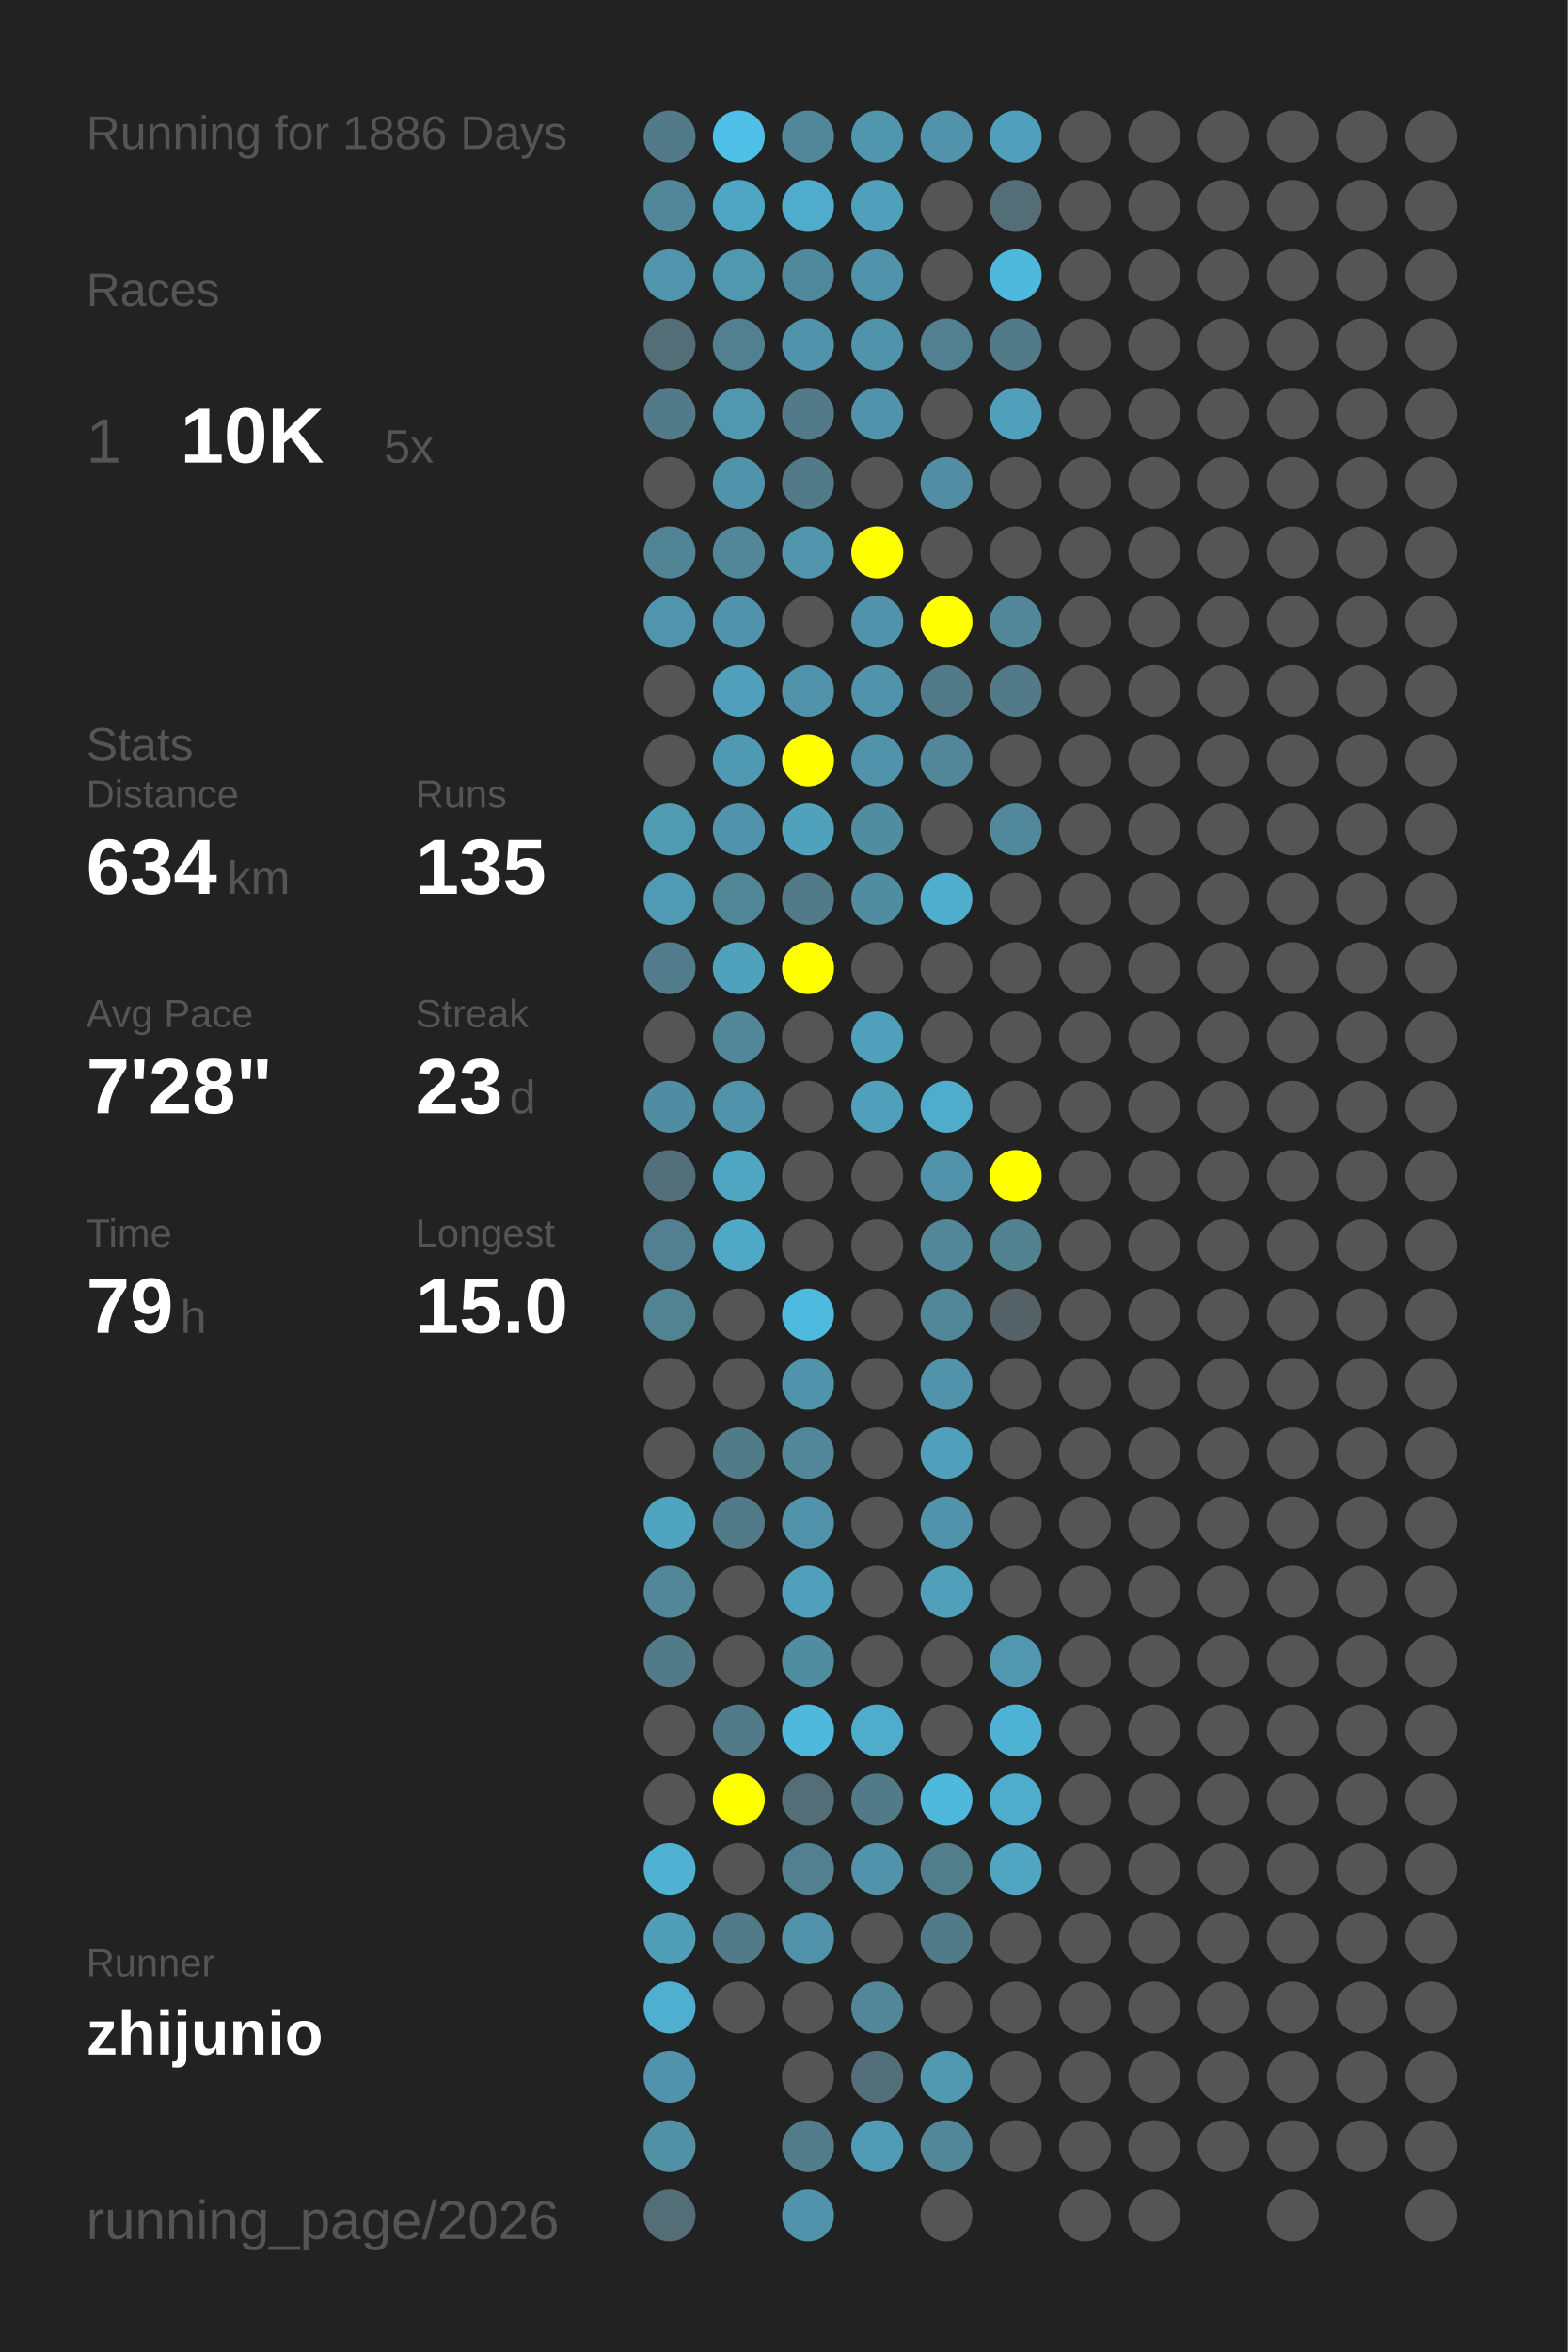
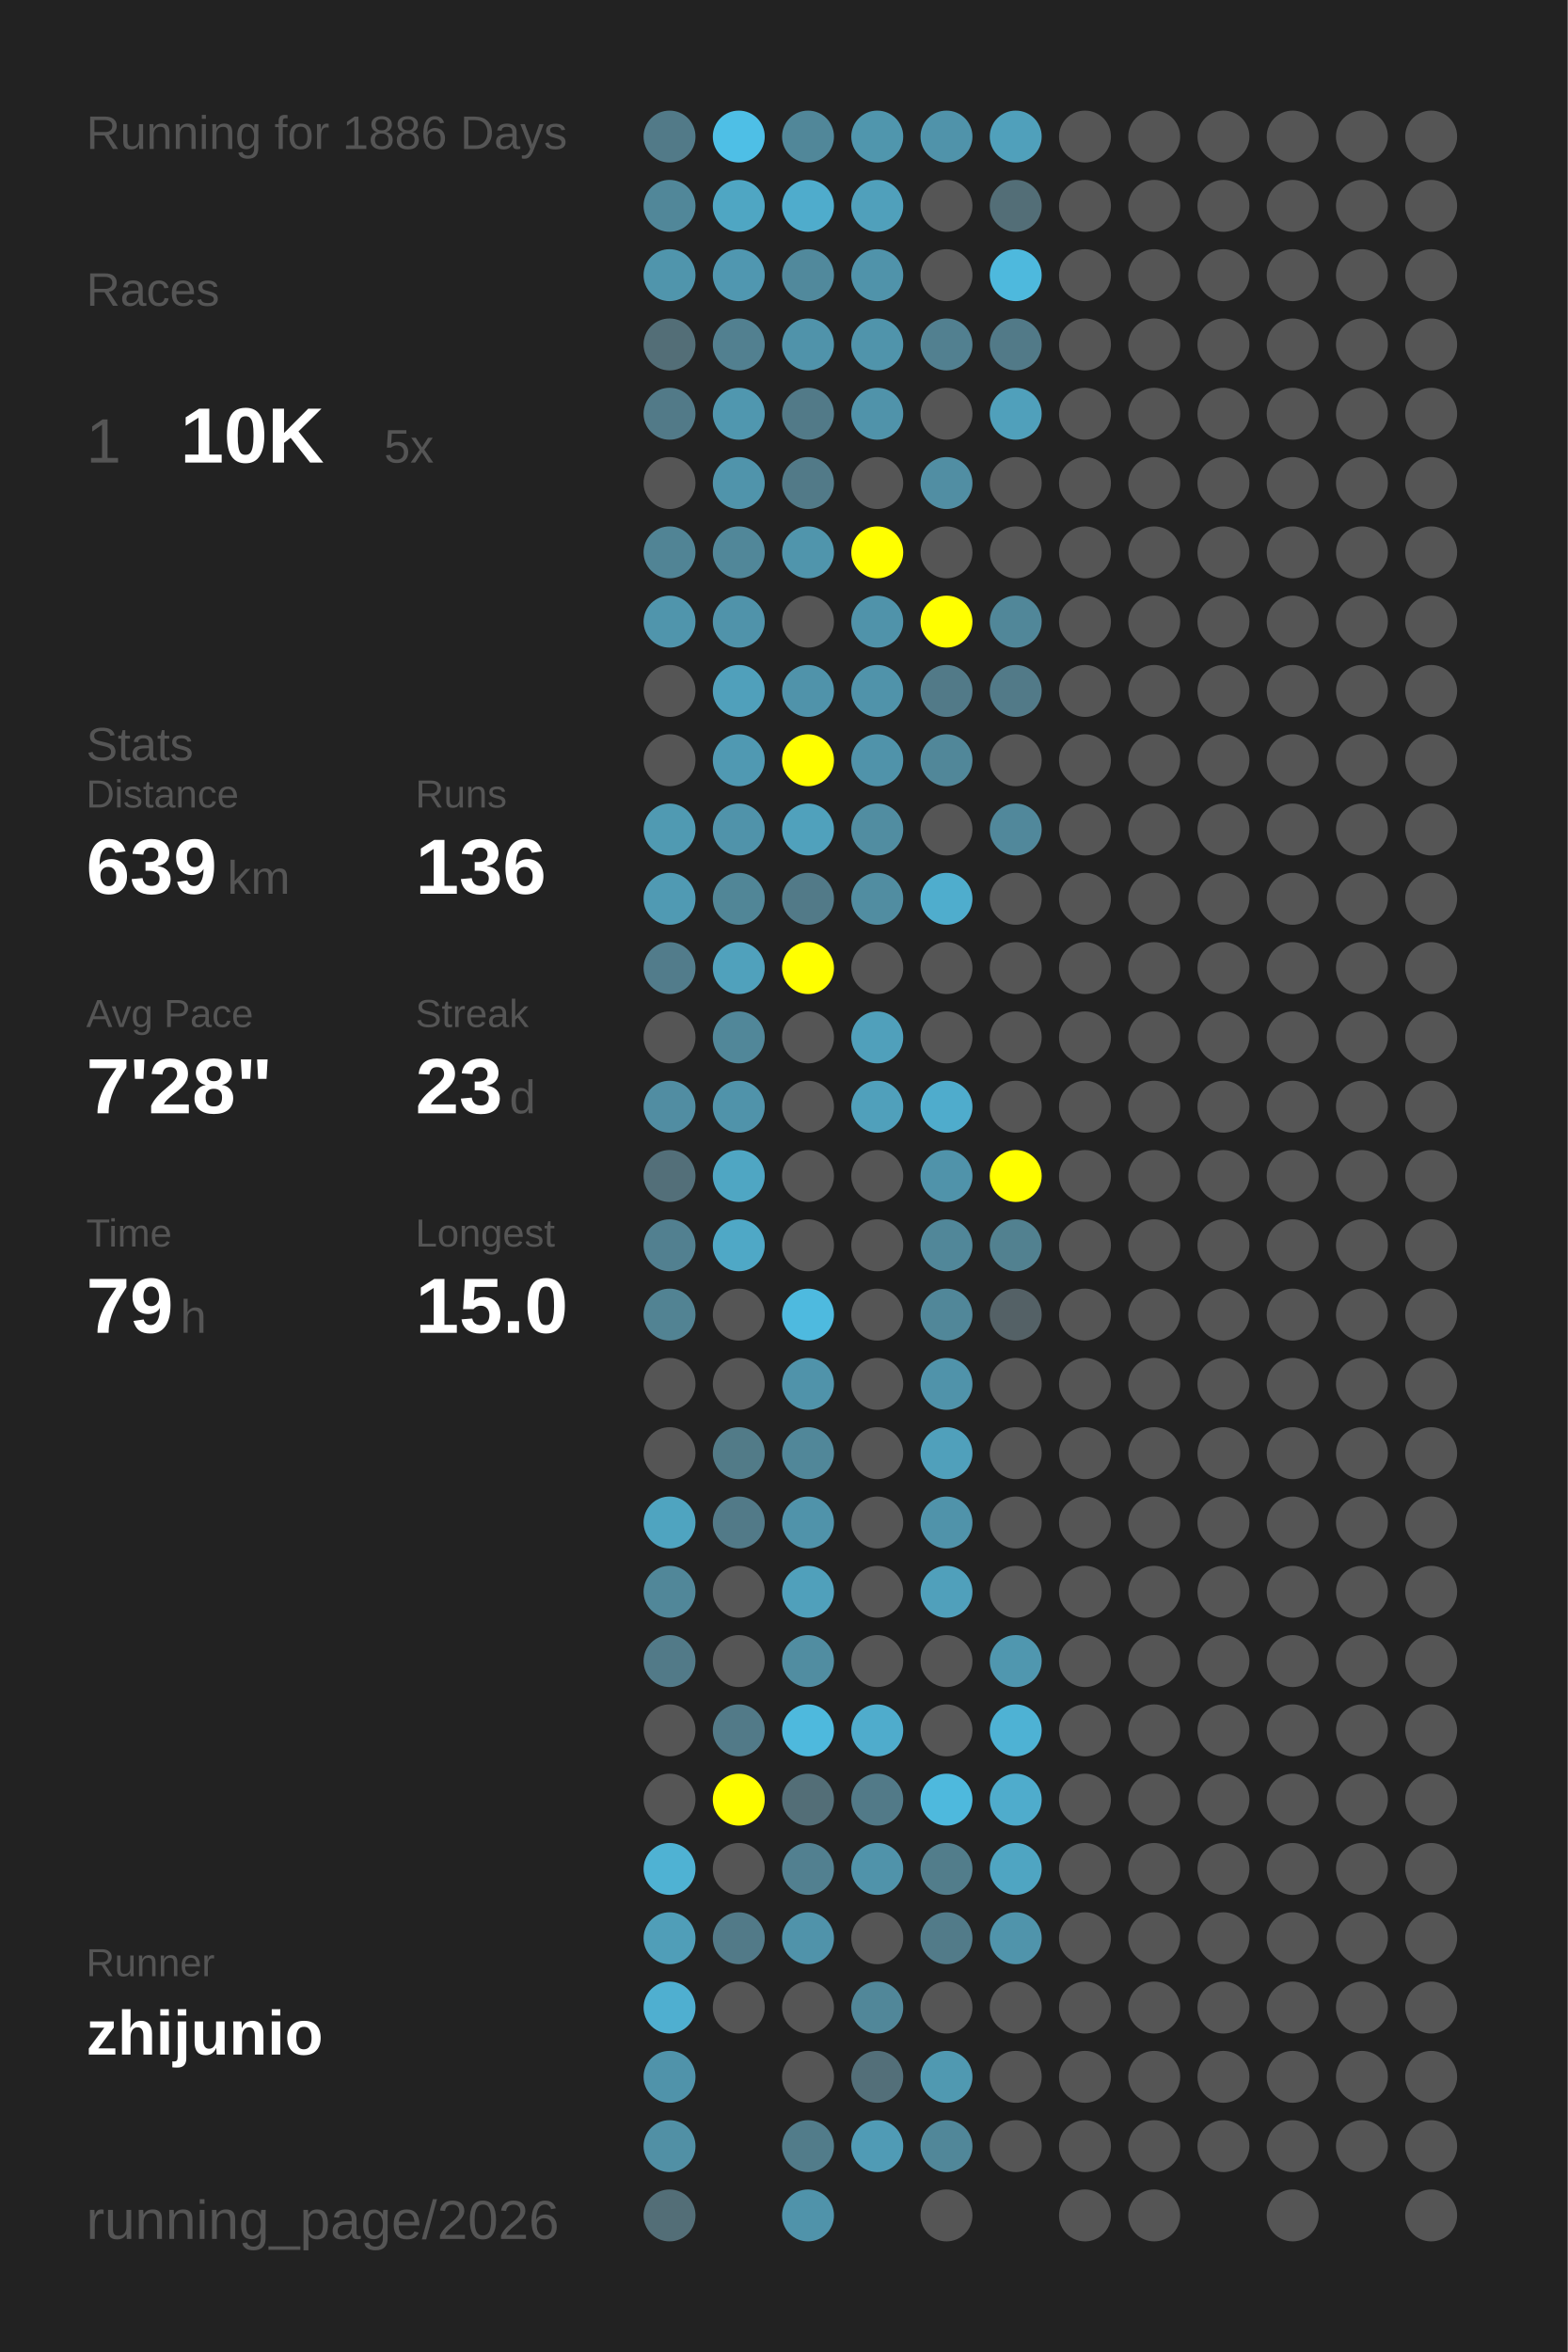
<svg xmlns="http://www.w3.org/2000/svg" baseProfile="full" height="300mm" version="1.1" viewBox="0,0,200,300" width="200mm">
  <defs />
  <rect fill="#222222" height="300" width="200" x="0" y="0" />
  <text fill="#555555" style="font-size:6px; font-family:Arial;" x="11" y="19">Running for 1886 Days</text>
  <text fill="#555555" style="font-size:6px; font-family:Arial;" x="11" y="39">Races</text>
  <text fill="#555555" style="font-size:8px; font-family:Arial;" x="11" y="59">1</text>
  <text fill="#FFFFFF" style="font-size:10px; font-family:Arial; font-weight:bold;" x="23" y="59">10K</text>
  <text fill="#555555" style="font-size:6px; font-family:Arial;" x="49" y="59">5x</text>
  <text fill="#555555" style="font-size:6px; font-family:Arial;" x="11" y="97">Stats</text>
  <text fill="#555555" style="font-size:5px; font-family:Arial;" x="11" y="103">Distance</text>
-   <text fill="#FFFFFF" style="font-size:10px; font-family:Arial; font-weight:bold;" x="11" y="114">634</text>
+   <text fill="#FFFFFF" style="font-size:10px; font-family:Arial; font-weight:bold;" x="11" y="114">639</text>
  <text fill="#555555" style="font-size:6px; font-family:Arial;" x="29" y="114">km</text>
  <text fill="#555555" style="font-size:5px; font-family:Arial;" x="53" y="103">Runs</text>
-   <text fill="#FFFFFF" style="font-size:10px; font-family:Arial; font-weight:bold;" x="53" y="114">135</text>
+   <text fill="#FFFFFF" style="font-size:10px; font-family:Arial; font-weight:bold;" x="53" y="114">136</text>
  <text fill="#555555" style="font-size:5px; font-family:Arial;" x="11" y="131">Avg Pace</text>
  <text fill="#FFFFFF" style="font-size:10px; font-family:Arial; font-weight:bold;" x="11" y="142">7'28"</text>
  <text fill="#555555" style="font-size:5px; font-family:Arial;" x="53" y="131">Streak</text>
  <text fill="#FFFFFF" style="font-size:10px; font-family:Arial; font-weight:bold;" x="53" y="142">23</text>
  <text fill="#555555" style="font-size:6px; font-family:Arial;" x="65" y="142">d</text>
  <text fill="#555555" style="font-size:5px; font-family:Arial;" x="11" y="159">Time</text>
  <text fill="#FFFFFF" style="font-size:10px; font-family:Arial; font-weight:bold;" x="11" y="170">79</text>
  <text fill="#555555" style="font-size:6px; font-family:Arial;" x="23" y="170">h</text>
  <text fill="#555555" style="font-size:5px; font-family:Arial;" x="53" y="159">Longest</text>
  <text fill="#FFFFFF" style="font-size:10px; font-family:Arial; font-weight:bold;" x="53" y="170">15.0</text>
  <text fill="#555555" style="font-size:5px; font-family:Arial;" x="11" y="252.065">Runner</text>
  <text fill="#FFFFFF" style="font-size:8px; font-family:Arial; font-weight:bold;" x="11" y="262.065">zhijunio</text>
  <text fill="#555555" style="font-size:7px; font-family:Arial;" x="11" y="285.581">running_page/2026</text>
  <circle cx="85.417" cy="17.419" fill="#527a88" r="3.312" />
  <circle cx="85.417" cy="26.258" fill="#518799" r="3.312" />
  <circle cx="85.417" cy="35.097" fill="#5095ac" r="3.312" />
  <circle cx="85.417" cy="43.935" fill="#536e77" r="3.312" />
  <circle cx="85.417" cy="52.774" fill="#527a88" r="3.312" />
  <circle cx="85.417" cy="61.613" fill="#555555" r="3.312" />
  <circle cx="85.417" cy="70.452" fill="#518495" r="3.312" />
  <circle cx="85.417" cy="79.29" fill="#5095ac" r="3.312" />
  <circle cx="85.417" cy="88.129" fill="#555555" r="3.312" />
  <circle cx="85.417" cy="96.968" fill="#555555" r="3.312" />
  <circle cx="85.417" cy="105.806" fill="#509ab2" r="3.312" />
  <circle cx="85.417" cy="114.645" fill="#509ab3" r="3.312" />
  <circle cx="85.417" cy="123.484" fill="#527c8b" r="3.312" />
  <circle cx="85.417" cy="132.323" fill="#555555" r="3.312" />
  <circle cx="85.417" cy="141.161" fill="#518da2" r="3.312" />
  <circle cx="85.417" cy="150" fill="#536f79" r="3.312" />
  <circle cx="85.417" cy="158.839" fill="#528090" r="3.312" />
  <circle cx="85.417" cy="167.677" fill="#528393" r="3.312" />
  <circle cx="85.417" cy="176.516" fill="#555555" r="3.312" />
  <circle cx="85.417" cy="185.355" fill="#555555" r="3.312" />
  <circle cx="85.417" cy="194.194" fill="#4fa4c0" r="3.312" />
  <circle cx="85.417" cy="203.032" fill="#518799" r="3.312" />
  <circle cx="85.417" cy="211.871" fill="#527a88" r="3.312" />
  <circle cx="85.417" cy="220.71" fill="#555555" r="3.312" />
  <circle cx="85.417" cy="229.548" fill="#555555" r="3.312" />
  <circle cx="85.417" cy="238.387" fill="#4fb2d3" r="3.312" />
  <circle cx="85.417" cy="247.226" fill="#509eb8" r="3.312" />
  <circle cx="85.417" cy="256.065" fill="#4fafd0" r="3.312" />
  <circle cx="85.417" cy="264.903" fill="#5093aa" r="3.312" />
  <circle cx="85.417" cy="273.742" fill="#5190a5" r="3.312" />
  <circle cx="85.417" cy="282.581" fill="#536e77" r="3.312" />
  <circle cx="94.25" cy="17.419" fill="#4ebfe6" r="3.312" />
  <circle cx="94.25" cy="26.258" fill="#4fa6c3" r="3.312" />
  <circle cx="94.25" cy="35.097" fill="#5097b0" r="3.312" />
  <circle cx="94.25" cy="43.935" fill="#528090" r="3.312" />
  <circle cx="94.25" cy="52.774" fill="#5097af" r="3.312" />
  <circle cx="94.25" cy="61.613" fill="#5094ab" r="3.312" />
  <circle cx="94.25" cy="70.452" fill="#518799" r="3.312" />
  <circle cx="94.25" cy="79.29" fill="#5093aa" r="3.312" />
  <circle cx="94.25" cy="88.129" fill="#50a0bb" r="3.312" />
  <circle cx="94.25" cy="96.968" fill="#5099b2" r="3.312" />
  <circle cx="94.25" cy="105.806" fill="#5093aa" r="3.312" />
  <circle cx="94.25" cy="114.645" fill="#518697" r="3.312" />
  <circle cx="94.25" cy="123.484" fill="#50a1bc" r="3.312" />
  <circle cx="94.25" cy="132.323" fill="#518799" r="3.312" />
  <circle cx="94.25" cy="141.161" fill="#5093aa" r="3.312" />
  <circle cx="94.25" cy="150" fill="#4fa6c3" r="3.312" />
  <circle cx="94.25" cy="158.839" fill="#4fa8c6" r="3.312" />
  <circle cx="94.25" cy="167.677" fill="#555555" r="3.312" />
  <circle cx="94.25" cy="176.516" fill="#555555" r="3.312" />
  <circle cx="94.25" cy="185.355" fill="#527b88" r="3.312" />
  <circle cx="94.25" cy="194.194" fill="#527a88" r="3.312" />
  <circle cx="94.25" cy="203.032" fill="#555555" r="3.312" />
  <circle cx="94.25" cy="211.871" fill="#555555" r="3.312" />
  <circle cx="94.25" cy="220.71" fill="#527a88" r="3.312" />
  <circle cx="94.25" cy="229.548" fill="#FFFF00" r="3.312" />
  <circle cx="94.25" cy="238.387" fill="#555555" r="3.312" />
  <circle cx="94.25" cy="247.226" fill="#527a88" r="3.312" />
  <circle cx="94.25" cy="256.065" fill="#555555" r="3.312" />
  <circle cx="103.083" cy="17.419" fill="#518799" r="3.312" />
  <circle cx="103.083" cy="26.258" fill="#4faccc" r="3.312" />
  <circle cx="103.083" cy="35.097" fill="#51899c" r="3.312" />
  <circle cx="103.083" cy="43.935" fill="#5093aa" r="3.312" />
  <circle cx="103.083" cy="52.774" fill="#527a88" r="3.312" />
  <circle cx="103.083" cy="61.613" fill="#527a88" r="3.312" />
  <circle cx="103.083" cy="70.452" fill="#5095ac" r="3.312" />
  <circle cx="103.083" cy="79.29" fill="#555555" r="3.312" />
  <circle cx="103.083" cy="88.129" fill="#5093aa" r="3.312" />
  <circle cx="103.083" cy="96.968" fill="#FFFF00" r="3.312" />
  <circle cx="103.083" cy="105.806" fill="#50a1bc" r="3.312" />
  <circle cx="103.083" cy="114.645" fill="#527a88" r="3.312" />
  <circle cx="103.083" cy="123.484" fill="#FFFF00" r="3.312" />
  <circle cx="103.083" cy="132.323" fill="#555555" r="3.312" />
  <circle cx="103.083" cy="141.161" fill="#555555" r="3.312" />
  <circle cx="103.083" cy="150" fill="#555555" r="3.312" />
  <circle cx="103.083" cy="158.839" fill="#555555" r="3.312" />
  <circle cx="103.083" cy="167.677" fill="#4ebadf" r="3.312" />
  <circle cx="103.083" cy="176.516" fill="#5093aa" r="3.312" />
  <circle cx="103.083" cy="185.355" fill="#518799" r="3.312" />
  <circle cx="103.083" cy="194.194" fill="#5093aa" r="3.312" />
  <circle cx="103.083" cy="203.032" fill="#50a0bb" r="3.312" />
  <circle cx="103.083" cy="211.871" fill="#518da1" r="3.312" />
  <circle cx="103.083" cy="220.71" fill="#4eb9dd" r="3.312" />
  <circle cx="103.083" cy="229.548" fill="#536e77" r="3.312" />
  <circle cx="103.083" cy="238.387" fill="#528090" r="3.312" />
  <circle cx="103.083" cy="247.226" fill="#5093aa" r="3.312" />
  <circle cx="103.083" cy="256.065" fill="#555555" r="3.312" />
  <circle cx="103.083" cy="264.903" fill="#555555" r="3.312" />
  <circle cx="103.083" cy="273.742" fill="#527c8a" r="3.312" />
  <circle cx="103.083" cy="282.581" fill="#5093aa" r="3.312" />
  <circle cx="111.917" cy="17.419" fill="#5096ad" r="3.312" />
  <circle cx="111.917" cy="26.258" fill="#50a0bb" r="3.312" />
  <circle cx="111.917" cy="35.097" fill="#5093aa" r="3.312" />
  <circle cx="111.917" cy="43.935" fill="#5094ab" r="3.312" />
  <circle cx="111.917" cy="52.774" fill="#5093aa" r="3.312" />
  <circle cx="111.917" cy="61.613" fill="#555555" r="3.312" />
  <circle cx="111.917" cy="70.452" fill="#FFFF00" r="3.312" />
  <circle cx="111.917" cy="79.29" fill="#5093aa" r="3.312" />
  <circle cx="111.917" cy="88.129" fill="#5093aa" r="3.312" />
  <circle cx="111.917" cy="96.968" fill="#5093aa" r="3.312" />
  <circle cx="111.917" cy="105.806" fill="#518da1" r="3.312" />
  <circle cx="111.917" cy="114.645" fill="#518da1" r="3.312" />
  <circle cx="111.917" cy="123.484" fill="#555555" r="3.312" />
  <circle cx="111.917" cy="132.323" fill="#50a0bb" r="3.312" />
  <circle cx="111.917" cy="141.161" fill="#50a0bb" r="3.312" />
  <circle cx="111.917" cy="150" fill="#555555" r="3.312" />
  <circle cx="111.917" cy="158.839" fill="#555555" r="3.312" />
  <circle cx="111.917" cy="167.677" fill="#555555" r="3.312" />
  <circle cx="111.917" cy="176.516" fill="#555555" r="3.312" />
  <circle cx="111.917" cy="185.355" fill="#555555" r="3.312" />
  <circle cx="111.917" cy="194.194" fill="#555555" r="3.312" />
  <circle cx="111.917" cy="203.032" fill="#555555" r="3.312" />
  <circle cx="111.917" cy="211.871" fill="#555555" r="3.312" />
  <circle cx="111.917" cy="220.71" fill="#4faccc" r="3.312" />
  <circle cx="111.917" cy="229.548" fill="#527a88" r="3.312" />
  <circle cx="111.917" cy="238.387" fill="#5093aa" r="3.312" />
  <circle cx="111.917" cy="247.226" fill="#555555" r="3.312" />
  <circle cx="111.917" cy="256.065" fill="#518799" r="3.312" />
  <circle cx="111.917" cy="264.903" fill="#536f79" r="3.312" />
  <circle cx="111.917" cy="273.742" fill="#509bb5" r="3.312" />
  <circle cx="120.75" cy="17.419" fill="#5093aa" r="3.312" />
  <circle cx="120.75" cy="26.258" fill="#555555" r="3.312" />
  <circle cx="120.75" cy="35.097" fill="#555555" r="3.312" />
  <circle cx="120.75" cy="43.935" fill="#528090" r="3.312" />
  <circle cx="120.75" cy="52.774" fill="#555555" r="3.312" />
  <circle cx="120.75" cy="61.613" fill="#518ea3" r="3.312" />
  <circle cx="120.75" cy="70.452" fill="#555555" r="3.312" />
  <circle cx="120.75" cy="79.29" fill="#FFFF00" r="3.312" />
  <circle cx="120.75" cy="88.129" fill="#527a88" r="3.312" />
  <circle cx="120.75" cy="96.968" fill="#518799" r="3.312" />
  <circle cx="120.75" cy="105.806" fill="#555555" r="3.312" />
  <circle cx="120.75" cy="114.645" fill="#4fadcd" r="3.312" />
  <circle cx="120.75" cy="123.484" fill="#555555" r="3.312" />
  <circle cx="120.75" cy="132.323" fill="#555555" r="3.312" />
  <circle cx="120.75" cy="141.161" fill="#4faccc" r="3.312" />
  <circle cx="120.75" cy="150" fill="#5093aa" r="3.312" />
  <circle cx="120.75" cy="158.839" fill="#518799" r="3.312" />
  <circle cx="120.75" cy="167.677" fill="#518799" r="3.312" />
  <circle cx="120.75" cy="176.516" fill="#5093aa" r="3.312" />
  <circle cx="120.75" cy="185.355" fill="#50a0bb" r="3.312" />
  <circle cx="120.75" cy="194.194" fill="#5093aa" r="3.312" />
  <circle cx="120.75" cy="203.032" fill="#50a0bb" r="3.312" />
  <circle cx="120.75" cy="211.871" fill="#555555" r="3.312" />
  <circle cx="120.75" cy="220.71" fill="#555555" r="3.312" />
  <circle cx="120.75" cy="229.548" fill="#4eb9dd" r="3.312" />
  <circle cx="120.75" cy="238.387" fill="#527d8b" r="3.312" />
  <circle cx="120.75" cy="247.226" fill="#527b89" r="3.312" />
  <circle cx="120.75" cy="256.065" fill="#555555" r="3.312" />
  <circle cx="120.75" cy="264.903" fill="#5099b1" r="3.312" />
  <circle cx="120.75" cy="273.742" fill="#518799" r="3.312" />
  <circle cx="120.75" cy="282.581" fill="#555555" r="3.312" />
  <circle cx="129.583" cy="17.419" fill="#50a0bb" r="3.312" />
  <circle cx="129.583" cy="26.258" fill="#536e77" r="3.312" />
  <circle cx="129.583" cy="35.097" fill="#4eb9dd" r="3.312" />
  <circle cx="129.583" cy="43.935" fill="#527a88" r="3.312" />
  <circle cx="129.583" cy="52.774" fill="#50a0bb" r="3.312" />
  <circle cx="129.583" cy="61.613" fill="#555555" r="3.312" />
  <circle cx="129.583" cy="70.452" fill="#555555" r="3.312" />
  <circle cx="129.583" cy="79.29" fill="#518799" r="3.312" />
  <circle cx="129.583" cy="88.129" fill="#527a88" r="3.312" />
  <circle cx="129.583" cy="96.968" fill="#555555" r="3.312" />
  <circle cx="129.583" cy="105.806" fill="#51889b" r="3.312" />
  <circle cx="129.583" cy="114.645" fill="#555555" r="3.312" />
  <circle cx="129.583" cy="123.484" fill="#555555" r="3.312" />
  <circle cx="129.583" cy="132.323" fill="#555555" r="3.312" />
  <circle cx="129.583" cy="141.161" fill="#555555" r="3.312" />
  <circle cx="129.583" cy="150" fill="#FFFF00" r="3.312" />
  <circle cx="129.583" cy="158.839" fill="#528190" r="3.312" />
  <circle cx="129.583" cy="167.677" fill="#546166" r="3.312" />
  <circle cx="129.583" cy="176.516" fill="#555555" r="3.312" />
  <circle cx="129.583" cy="185.355" fill="#555555" r="3.312" />
  <circle cx="129.583" cy="194.194" fill="#555555" r="3.312" />
  <circle cx="129.583" cy="203.032" fill="#555555" r="3.312" />
  <circle cx="129.583" cy="211.871" fill="#5097af" r="3.312" />
  <circle cx="129.583" cy="220.71" fill="#4eb2d4" r="3.312" />
  <circle cx="129.583" cy="229.548" fill="#4faccc" r="3.312" />
  <circle cx="129.583" cy="238.387" fill="#4fa5c2" r="3.312" />
-   <circle cx="129.583" cy="247.226" fill="#555555" r="3.312" />
+   <circle cx="129.583" cy="247.226" fill="#5094ab" r="3.312" />
  <circle cx="129.583" cy="256.065" fill="#555555" r="3.312" />
  <circle cx="129.583" cy="264.903" fill="#555555" r="3.312" />
  <circle cx="129.583" cy="273.742" fill="#555555" r="3.312" />
  <circle cx="138.417" cy="17.419" fill="#555555" r="3.312" />
  <circle cx="138.417" cy="26.258" fill="#555555" r="3.312" />
  <circle cx="138.417" cy="35.097" fill="#555555" r="3.312" />
  <circle cx="138.417" cy="43.935" fill="#555555" r="3.312" />
  <circle cx="138.417" cy="52.774" fill="#555555" r="3.312" />
  <circle cx="138.417" cy="61.613" fill="#555555" r="3.312" />
  <circle cx="138.417" cy="70.452" fill="#555555" r="3.312" />
  <circle cx="138.417" cy="79.29" fill="#555555" r="3.312" />
  <circle cx="138.417" cy="88.129" fill="#555555" r="3.312" />
  <circle cx="138.417" cy="96.968" fill="#555555" r="3.312" />
  <circle cx="138.417" cy="105.806" fill="#555555" r="3.312" />
  <circle cx="138.417" cy="114.645" fill="#555555" r="3.312" />
  <circle cx="138.417" cy="123.484" fill="#555555" r="3.312" />
  <circle cx="138.417" cy="132.323" fill="#555555" r="3.312" />
  <circle cx="138.417" cy="141.161" fill="#555555" r="3.312" />
  <circle cx="138.417" cy="150" fill="#555555" r="3.312" />
  <circle cx="138.417" cy="158.839" fill="#555555" r="3.312" />
  <circle cx="138.417" cy="167.677" fill="#555555" r="3.312" />
  <circle cx="138.417" cy="176.516" fill="#555555" r="3.312" />
  <circle cx="138.417" cy="185.355" fill="#555555" r="3.312" />
  <circle cx="138.417" cy="194.194" fill="#555555" r="3.312" />
  <circle cx="138.417" cy="203.032" fill="#555555" r="3.312" />
  <circle cx="138.417" cy="211.871" fill="#555555" r="3.312" />
  <circle cx="138.417" cy="220.71" fill="#555555" r="3.312" />
  <circle cx="138.417" cy="229.548" fill="#555555" r="3.312" />
  <circle cx="138.417" cy="238.387" fill="#555555" r="3.312" />
  <circle cx="138.417" cy="247.226" fill="#555555" r="3.312" />
  <circle cx="138.417" cy="256.065" fill="#555555" r="3.312" />
  <circle cx="138.417" cy="264.903" fill="#555555" r="3.312" />
  <circle cx="138.417" cy="273.742" fill="#555555" r="3.312" />
  <circle cx="138.417" cy="282.581" fill="#555555" r="3.312" />
  <circle cx="147.25" cy="17.419" fill="#555555" r="3.312" />
  <circle cx="147.25" cy="26.258" fill="#555555" r="3.312" />
  <circle cx="147.25" cy="35.097" fill="#555555" r="3.312" />
  <circle cx="147.25" cy="43.935" fill="#555555" r="3.312" />
  <circle cx="147.25" cy="52.774" fill="#555555" r="3.312" />
  <circle cx="147.25" cy="61.613" fill="#555555" r="3.312" />
  <circle cx="147.25" cy="70.452" fill="#555555" r="3.312" />
  <circle cx="147.25" cy="79.29" fill="#555555" r="3.312" />
  <circle cx="147.25" cy="88.129" fill="#555555" r="3.312" />
  <circle cx="147.25" cy="96.968" fill="#555555" r="3.312" />
  <circle cx="147.25" cy="105.806" fill="#555555" r="3.312" />
  <circle cx="147.25" cy="114.645" fill="#555555" r="3.312" />
  <circle cx="147.25" cy="123.484" fill="#555555" r="3.312" />
  <circle cx="147.25" cy="132.323" fill="#555555" r="3.312" />
  <circle cx="147.25" cy="141.161" fill="#555555" r="3.312" />
  <circle cx="147.25" cy="150" fill="#555555" r="3.312" />
  <circle cx="147.25" cy="158.839" fill="#555555" r="3.312" />
  <circle cx="147.25" cy="167.677" fill="#555555" r="3.312" />
  <circle cx="147.25" cy="176.516" fill="#555555" r="3.312" />
  <circle cx="147.25" cy="185.355" fill="#555555" r="3.312" />
  <circle cx="147.25" cy="194.194" fill="#555555" r="3.312" />
  <circle cx="147.25" cy="203.032" fill="#555555" r="3.312" />
  <circle cx="147.25" cy="211.871" fill="#555555" r="3.312" />
  <circle cx="147.25" cy="220.71" fill="#555555" r="3.312" />
  <circle cx="147.25" cy="229.548" fill="#555555" r="3.312" />
  <circle cx="147.25" cy="238.387" fill="#555555" r="3.312" />
  <circle cx="147.25" cy="247.226" fill="#555555" r="3.312" />
  <circle cx="147.25" cy="256.065" fill="#555555" r="3.312" />
  <circle cx="147.25" cy="264.903" fill="#555555" r="3.312" />
  <circle cx="147.25" cy="273.742" fill="#555555" r="3.312" />
  <circle cx="147.25" cy="282.581" fill="#555555" r="3.312" />
  <circle cx="156.083" cy="17.419" fill="#555555" r="3.312" />
  <circle cx="156.083" cy="26.258" fill="#555555" r="3.312" />
  <circle cx="156.083" cy="35.097" fill="#555555" r="3.312" />
  <circle cx="156.083" cy="43.935" fill="#555555" r="3.312" />
  <circle cx="156.083" cy="52.774" fill="#555555" r="3.312" />
  <circle cx="156.083" cy="61.613" fill="#555555" r="3.312" />
  <circle cx="156.083" cy="70.452" fill="#555555" r="3.312" />
  <circle cx="156.083" cy="79.29" fill="#555555" r="3.312" />
  <circle cx="156.083" cy="88.129" fill="#555555" r="3.312" />
  <circle cx="156.083" cy="96.968" fill="#555555" r="3.312" />
  <circle cx="156.083" cy="105.806" fill="#555555" r="3.312" />
  <circle cx="156.083" cy="114.645" fill="#555555" r="3.312" />
  <circle cx="156.083" cy="123.484" fill="#555555" r="3.312" />
  <circle cx="156.083" cy="132.323" fill="#555555" r="3.312" />
  <circle cx="156.083" cy="141.161" fill="#555555" r="3.312" />
  <circle cx="156.083" cy="150" fill="#555555" r="3.312" />
  <circle cx="156.083" cy="158.839" fill="#555555" r="3.312" />
  <circle cx="156.083" cy="167.677" fill="#555555" r="3.312" />
  <circle cx="156.083" cy="176.516" fill="#555555" r="3.312" />
  <circle cx="156.083" cy="185.355" fill="#555555" r="3.312" />
  <circle cx="156.083" cy="194.194" fill="#555555" r="3.312" />
  <circle cx="156.083" cy="203.032" fill="#555555" r="3.312" />
  <circle cx="156.083" cy="211.871" fill="#555555" r="3.312" />
  <circle cx="156.083" cy="220.71" fill="#555555" r="3.312" />
  <circle cx="156.083" cy="229.548" fill="#555555" r="3.312" />
  <circle cx="156.083" cy="238.387" fill="#555555" r="3.312" />
  <circle cx="156.083" cy="247.226" fill="#555555" r="3.312" />
  <circle cx="156.083" cy="256.065" fill="#555555" r="3.312" />
  <circle cx="156.083" cy="264.903" fill="#555555" r="3.312" />
  <circle cx="156.083" cy="273.742" fill="#555555" r="3.312" />
  <circle cx="164.917" cy="17.419" fill="#555555" r="3.312" />
  <circle cx="164.917" cy="26.258" fill="#555555" r="3.312" />
  <circle cx="164.917" cy="35.097" fill="#555555" r="3.312" />
  <circle cx="164.917" cy="43.935" fill="#555555" r="3.312" />
  <circle cx="164.917" cy="52.774" fill="#555555" r="3.312" />
  <circle cx="164.917" cy="61.613" fill="#555555" r="3.312" />
  <circle cx="164.917" cy="70.452" fill="#555555" r="3.312" />
  <circle cx="164.917" cy="79.29" fill="#555555" r="3.312" />
  <circle cx="164.917" cy="88.129" fill="#555555" r="3.312" />
  <circle cx="164.917" cy="96.968" fill="#555555" r="3.312" />
  <circle cx="164.917" cy="105.806" fill="#555555" r="3.312" />
  <circle cx="164.917" cy="114.645" fill="#555555" r="3.312" />
  <circle cx="164.917" cy="123.484" fill="#555555" r="3.312" />
  <circle cx="164.917" cy="132.323" fill="#555555" r="3.312" />
  <circle cx="164.917" cy="141.161" fill="#555555" r="3.312" />
  <circle cx="164.917" cy="150" fill="#555555" r="3.312" />
  <circle cx="164.917" cy="158.839" fill="#555555" r="3.312" />
  <circle cx="164.917" cy="167.677" fill="#555555" r="3.312" />
  <circle cx="164.917" cy="176.516" fill="#555555" r="3.312" />
  <circle cx="164.917" cy="185.355" fill="#555555" r="3.312" />
  <circle cx="164.917" cy="194.194" fill="#555555" r="3.312" />
  <circle cx="164.917" cy="203.032" fill="#555555" r="3.312" />
  <circle cx="164.917" cy="211.871" fill="#555555" r="3.312" />
  <circle cx="164.917" cy="220.71" fill="#555555" r="3.312" />
  <circle cx="164.917" cy="229.548" fill="#555555" r="3.312" />
  <circle cx="164.917" cy="238.387" fill="#555555" r="3.312" />
  <circle cx="164.917" cy="247.226" fill="#555555" r="3.312" />
  <circle cx="164.917" cy="256.065" fill="#555555" r="3.312" />
  <circle cx="164.917" cy="264.903" fill="#555555" r="3.312" />
  <circle cx="164.917" cy="273.742" fill="#555555" r="3.312" />
  <circle cx="164.917" cy="282.581" fill="#555555" r="3.312" />
  <circle cx="173.75" cy="17.419" fill="#555555" r="3.312" />
  <circle cx="173.75" cy="26.258" fill="#555555" r="3.312" />
  <circle cx="173.75" cy="35.097" fill="#555555" r="3.312" />
  <circle cx="173.75" cy="43.935" fill="#555555" r="3.312" />
  <circle cx="173.75" cy="52.774" fill="#555555" r="3.312" />
  <circle cx="173.75" cy="61.613" fill="#555555" r="3.312" />
  <circle cx="173.75" cy="70.452" fill="#555555" r="3.312" />
  <circle cx="173.75" cy="79.29" fill="#555555" r="3.312" />
  <circle cx="173.75" cy="88.129" fill="#555555" r="3.312" />
  <circle cx="173.75" cy="96.968" fill="#555555" r="3.312" />
  <circle cx="173.75" cy="105.806" fill="#555555" r="3.312" />
  <circle cx="173.75" cy="114.645" fill="#555555" r="3.312" />
  <circle cx="173.75" cy="123.484" fill="#555555" r="3.312" />
  <circle cx="173.75" cy="132.323" fill="#555555" r="3.312" />
  <circle cx="173.75" cy="141.161" fill="#555555" r="3.312" />
  <circle cx="173.75" cy="150" fill="#555555" r="3.312" />
  <circle cx="173.75" cy="158.839" fill="#555555" r="3.312" />
  <circle cx="173.75" cy="167.677" fill="#555555" r="3.312" />
  <circle cx="173.75" cy="176.516" fill="#555555" r="3.312" />
  <circle cx="173.75" cy="185.355" fill="#555555" r="3.312" />
  <circle cx="173.75" cy="194.194" fill="#555555" r="3.312" />
  <circle cx="173.75" cy="203.032" fill="#555555" r="3.312" />
  <circle cx="173.75" cy="211.871" fill="#555555" r="3.312" />
  <circle cx="173.75" cy="220.71" fill="#555555" r="3.312" />
  <circle cx="173.75" cy="229.548" fill="#555555" r="3.312" />
  <circle cx="173.75" cy="238.387" fill="#555555" r="3.312" />
  <circle cx="173.75" cy="247.226" fill="#555555" r="3.312" />
  <circle cx="173.75" cy="256.065" fill="#555555" r="3.312" />
  <circle cx="173.75" cy="264.903" fill="#555555" r="3.312" />
  <circle cx="173.75" cy="273.742" fill="#555555" r="3.312" />
  <circle cx="182.583" cy="17.419" fill="#555555" r="3.312" />
  <circle cx="182.583" cy="26.258" fill="#555555" r="3.312" />
  <circle cx="182.583" cy="35.097" fill="#555555" r="3.312" />
  <circle cx="182.583" cy="43.935" fill="#555555" r="3.312" />
  <circle cx="182.583" cy="52.774" fill="#555555" r="3.312" />
  <circle cx="182.583" cy="61.613" fill="#555555" r="3.312" />
  <circle cx="182.583" cy="70.452" fill="#555555" r="3.312" />
  <circle cx="182.583" cy="79.29" fill="#555555" r="3.312" />
  <circle cx="182.583" cy="88.129" fill="#555555" r="3.312" />
  <circle cx="182.583" cy="96.968" fill="#555555" r="3.312" />
  <circle cx="182.583" cy="105.806" fill="#555555" r="3.312" />
  <circle cx="182.583" cy="114.645" fill="#555555" r="3.312" />
  <circle cx="182.583" cy="123.484" fill="#555555" r="3.312" />
  <circle cx="182.583" cy="132.323" fill="#555555" r="3.312" />
  <circle cx="182.583" cy="141.161" fill="#555555" r="3.312" />
  <circle cx="182.583" cy="150" fill="#555555" r="3.312" />
  <circle cx="182.583" cy="158.839" fill="#555555" r="3.312" />
  <circle cx="182.583" cy="167.677" fill="#555555" r="3.312" />
  <circle cx="182.583" cy="176.516" fill="#555555" r="3.312" />
  <circle cx="182.583" cy="185.355" fill="#555555" r="3.312" />
  <circle cx="182.583" cy="194.194" fill="#555555" r="3.312" />
  <circle cx="182.583" cy="203.032" fill="#555555" r="3.312" />
  <circle cx="182.583" cy="211.871" fill="#555555" r="3.312" />
  <circle cx="182.583" cy="220.71" fill="#555555" r="3.312" />
  <circle cx="182.583" cy="229.548" fill="#555555" r="3.312" />
  <circle cx="182.583" cy="238.387" fill="#555555" r="3.312" />
  <circle cx="182.583" cy="247.226" fill="#555555" r="3.312" />
  <circle cx="182.583" cy="256.065" fill="#555555" r="3.312" />
  <circle cx="182.583" cy="264.903" fill="#555555" r="3.312" />
  <circle cx="182.583" cy="273.742" fill="#555555" r="3.312" />
  <circle cx="182.583" cy="282.581" fill="#555555" r="3.312" />
</svg>
